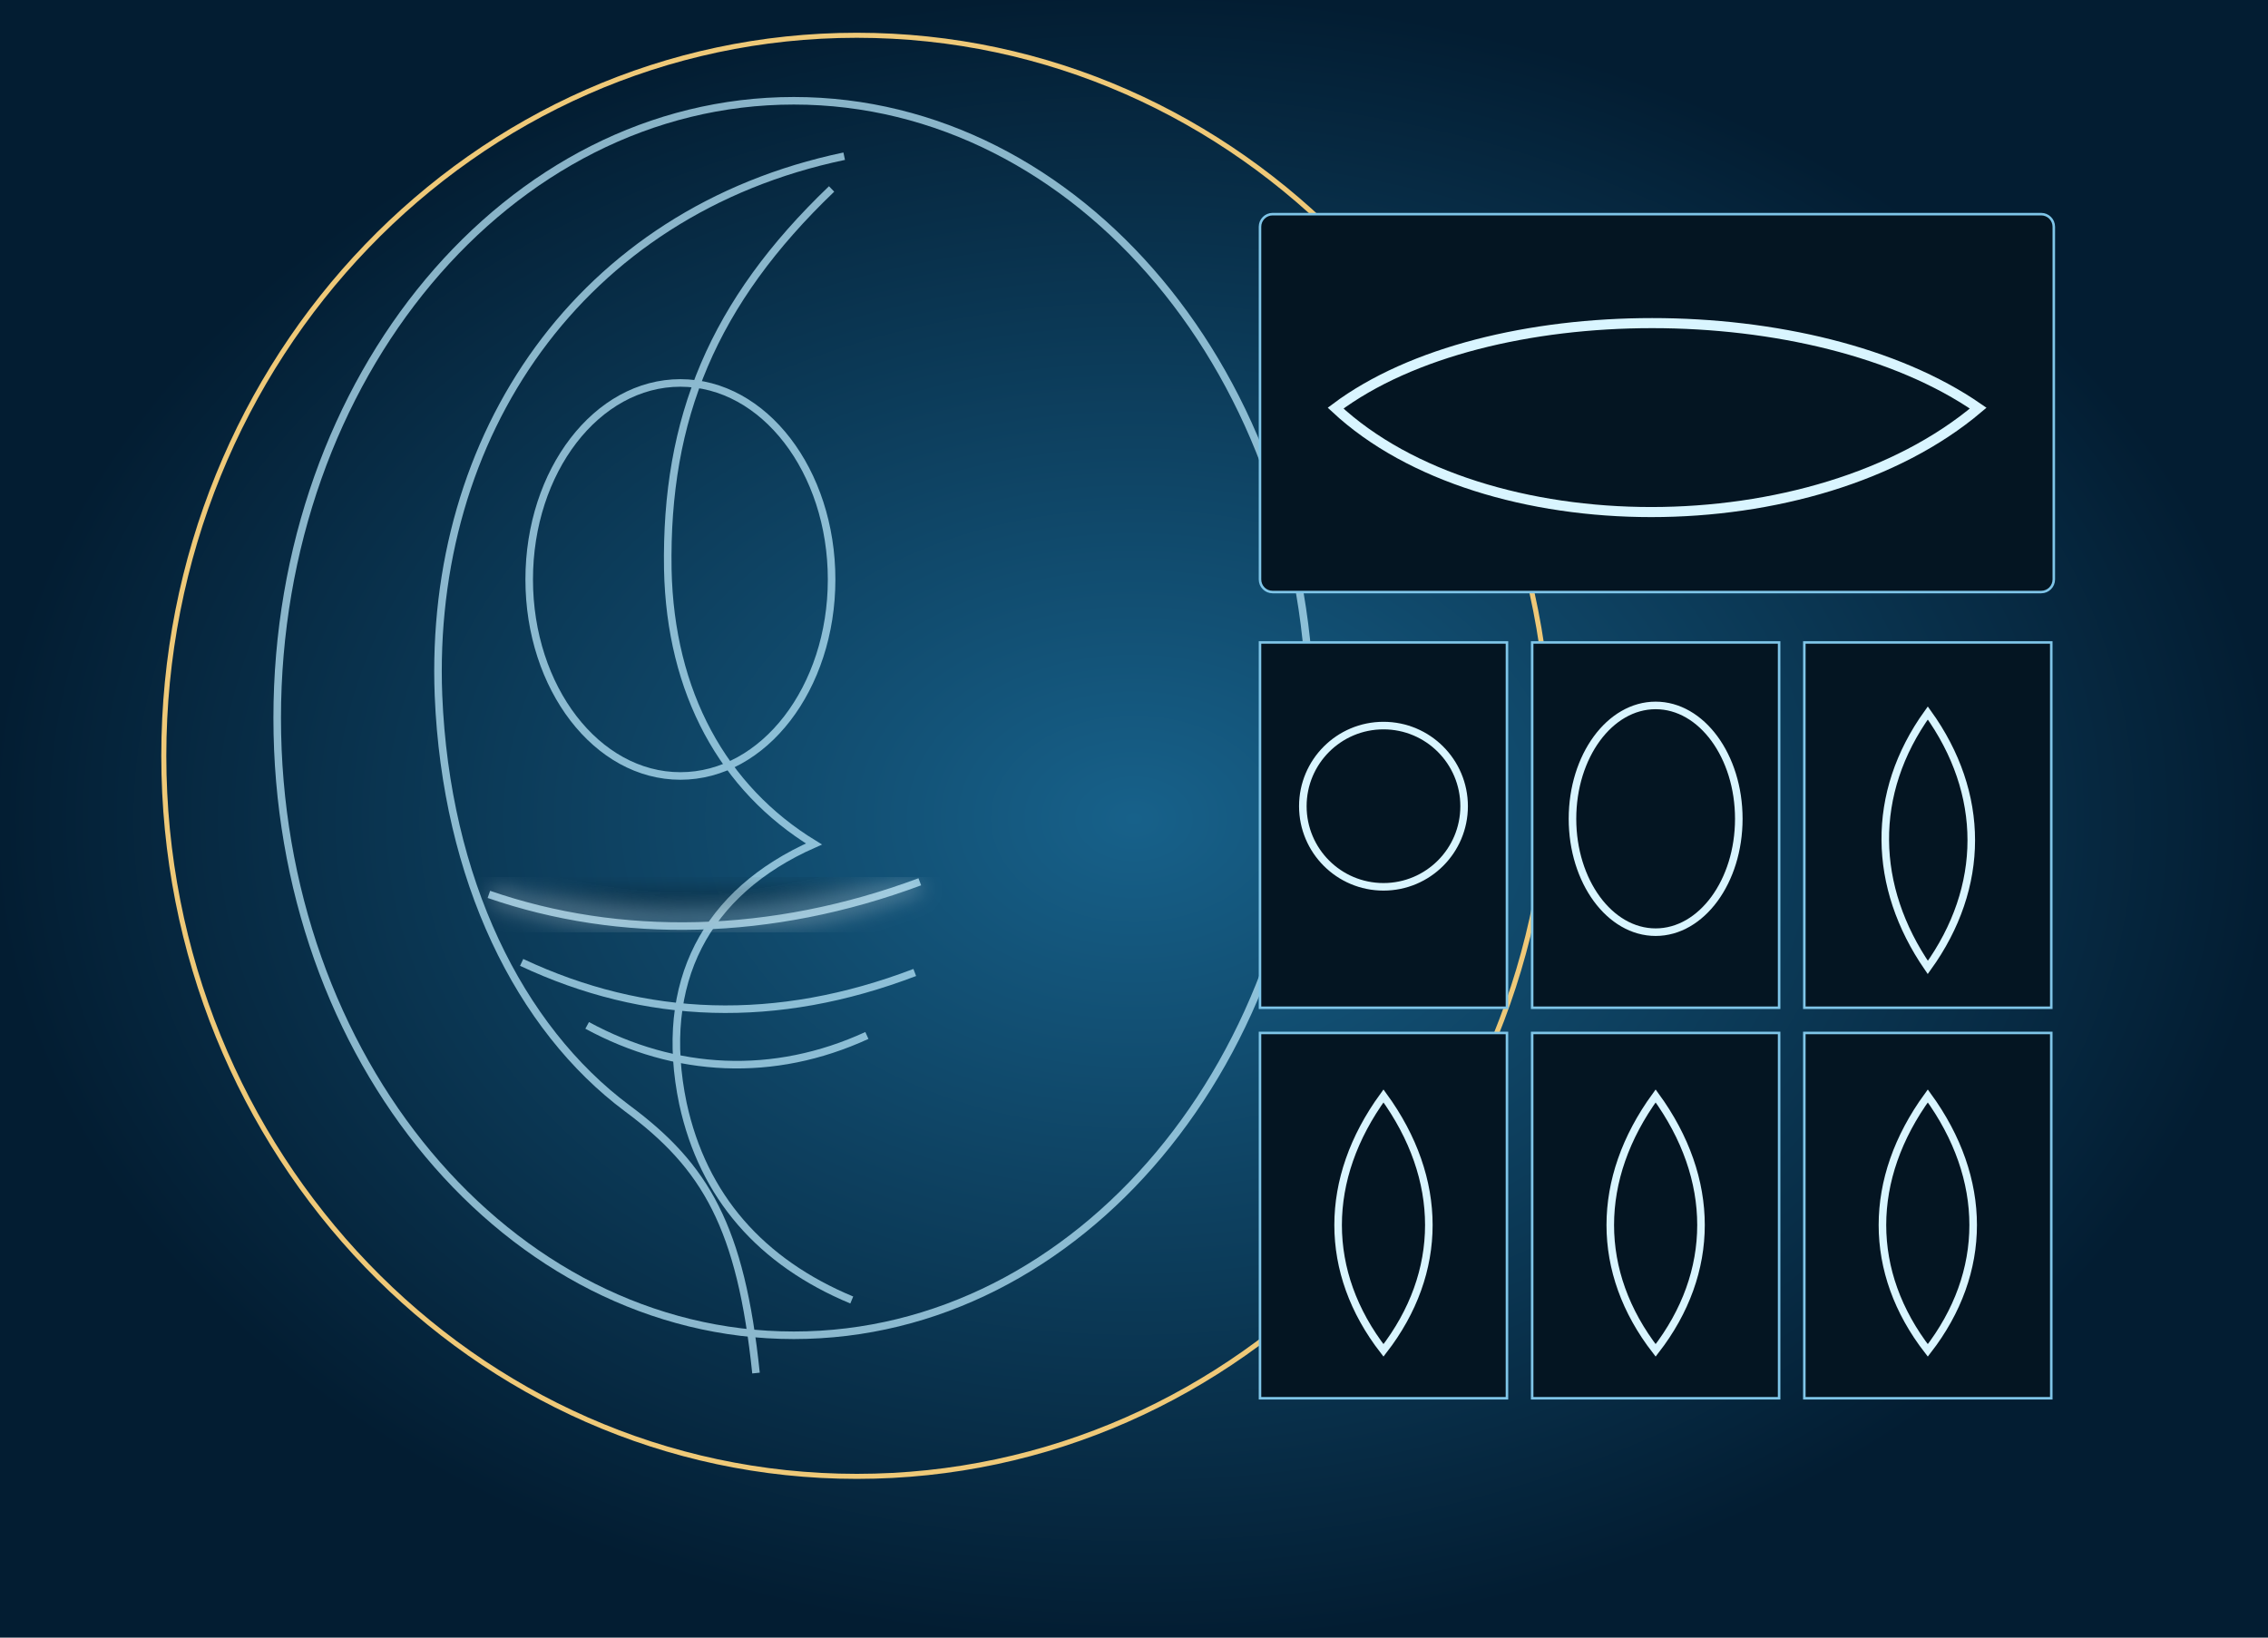
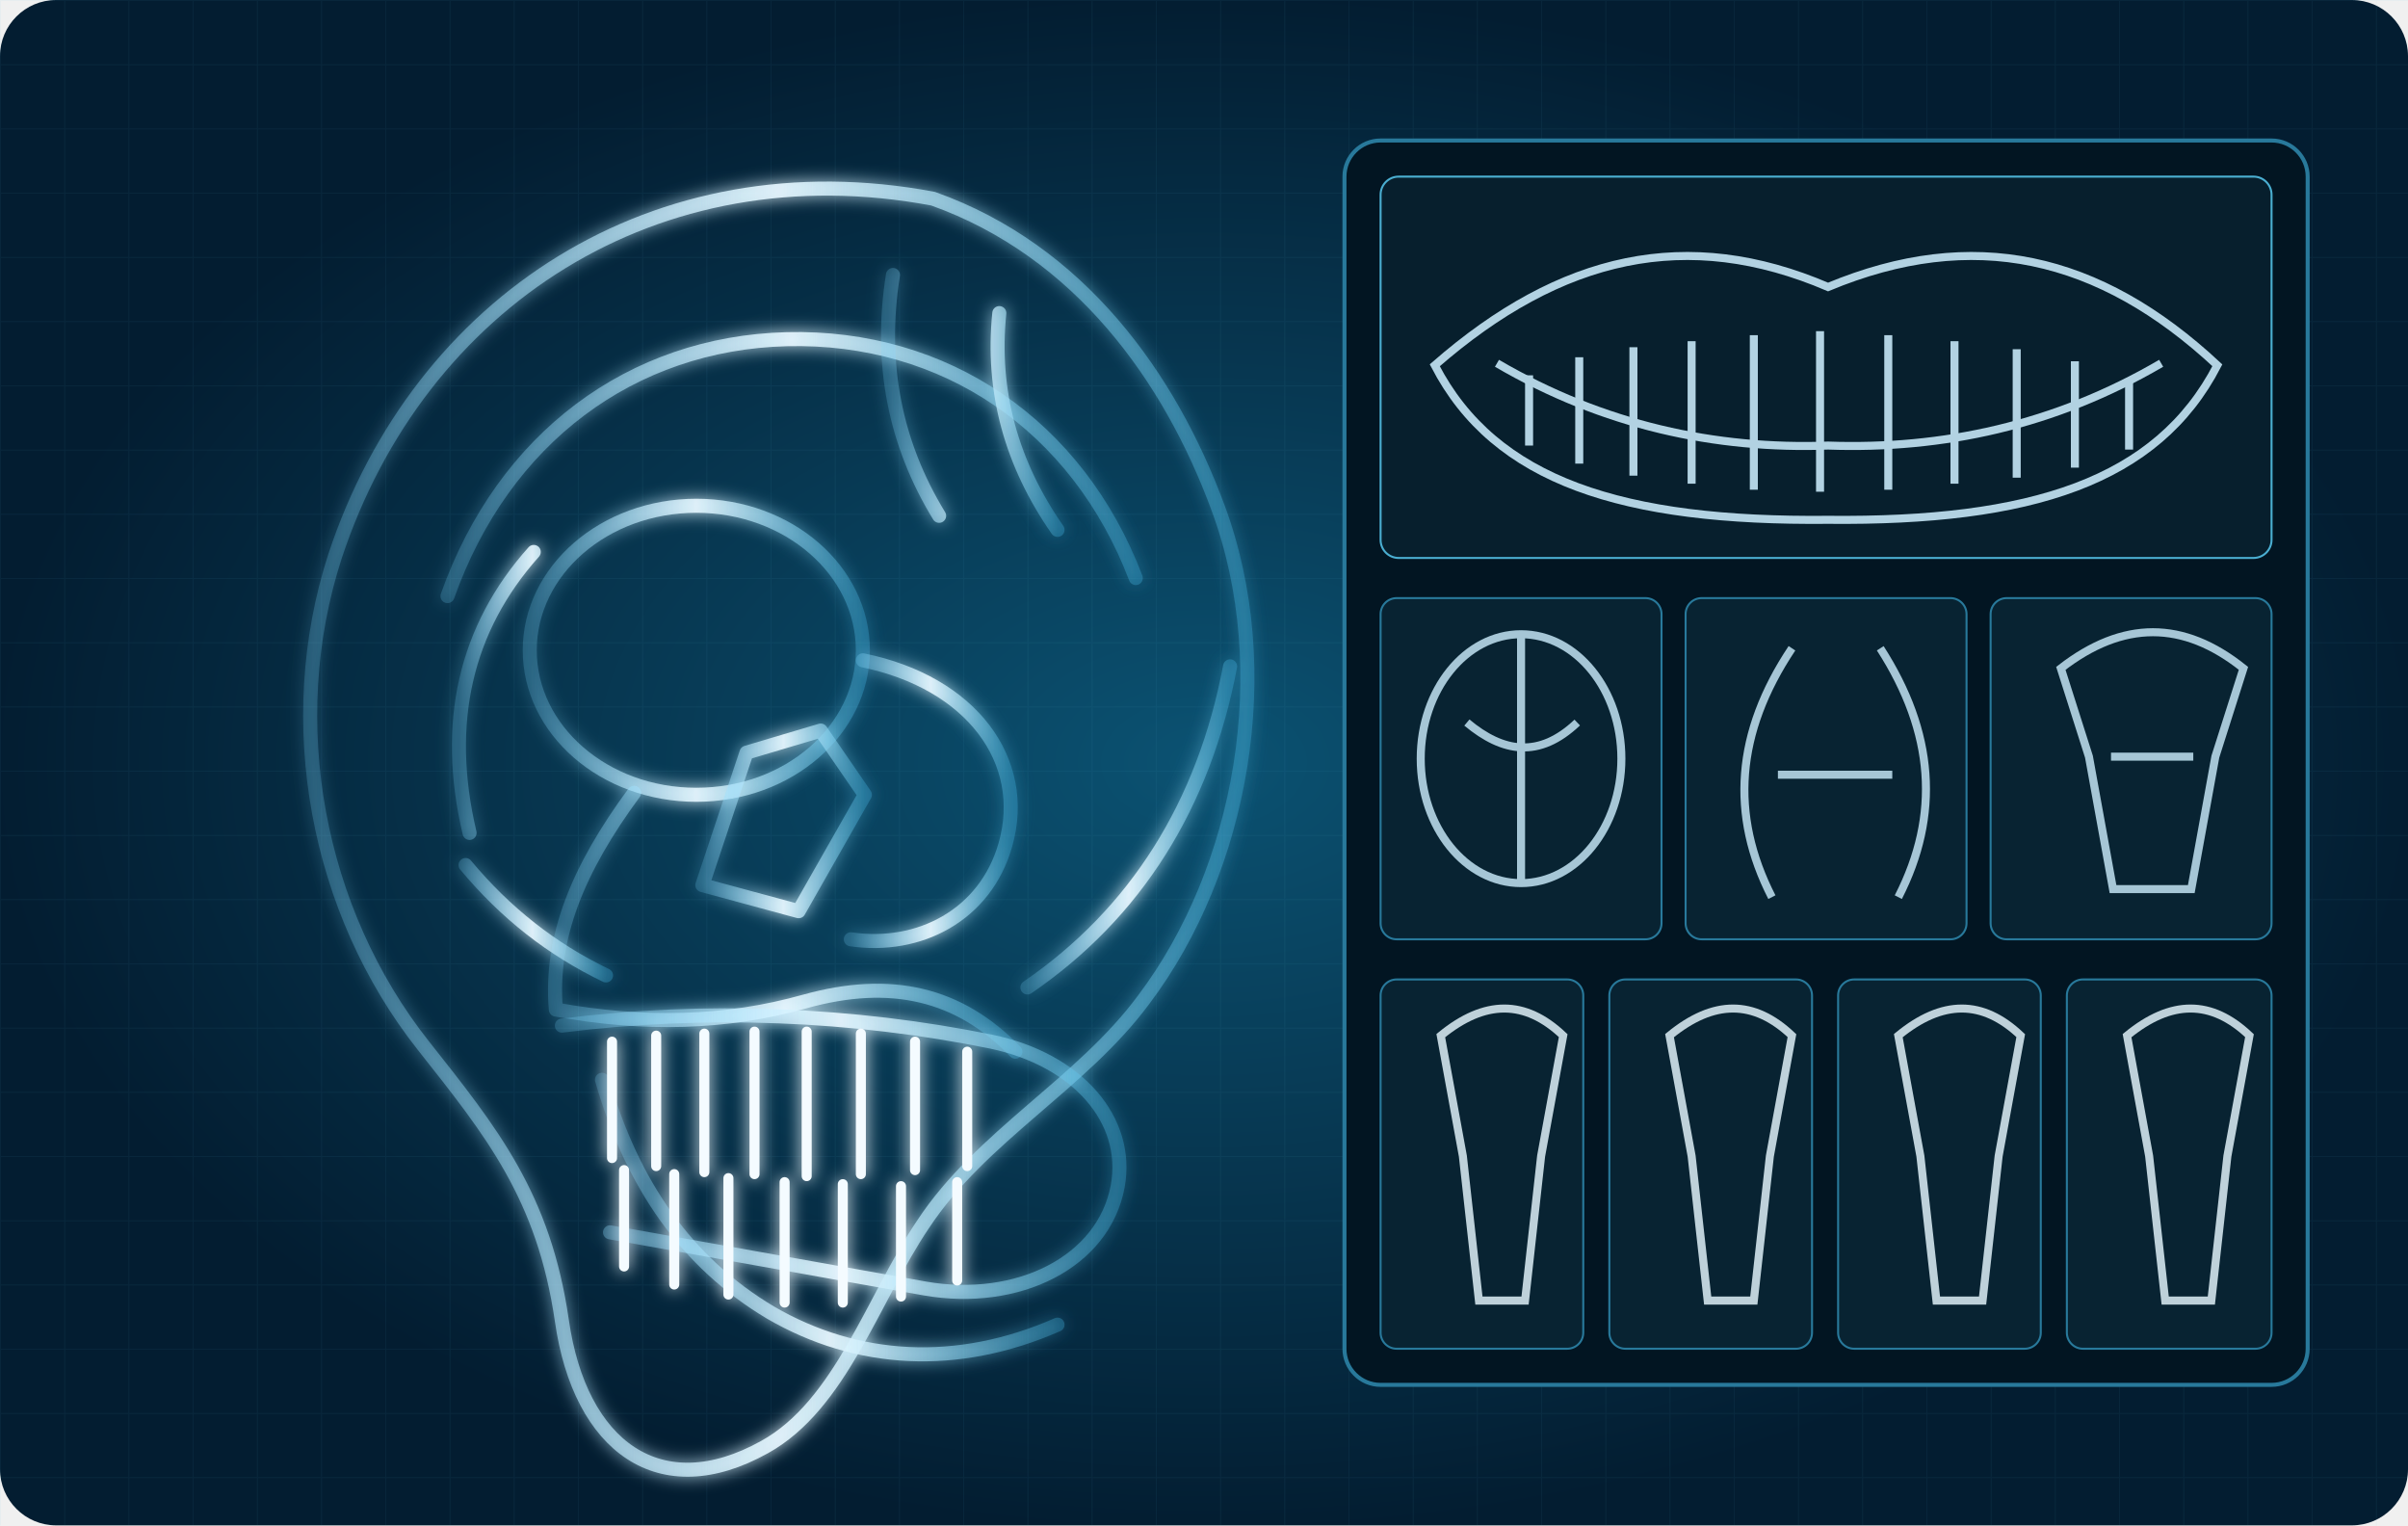
- <svg xmlns="http://www.w3.org/2000/svg" viewBox="0 0 900 650">
+ <svg xmlns="http://www.w3.org/2000/svg" viewBox="0 0 1200 760" role="img" aria-label="Ilustração radiológica odontológica de crânio e exames">
  <defs>
-     <radialGradient id="g">
-       <stop stop-color="#17618a" />
-       <stop offset="1" stop-color="#031d32" />
+     <radialGradient id="bg">
+       <stop stop-color="#0b5272" />
+       <stop offset="1" stop-color="#031d31" />
    </radialGradient>
-     <filter id="gl">
-       <feGaussianBlur stdDeviation="4" />
+     <linearGradient id="bone" x1="0" x2="1">
+       <stop stop-color="#7bd7ff" stop-opacity=".2" />
+       <stop offset=".5" stop-color="#e6f7ff" stop-opacity=".92" />
+       <stop offset="1" stop-color="#4bbce8" stop-opacity=".3" />
+     </linearGradient>
+     <filter id="glow">
+       <feGaussianBlur stdDeviation="4" result="b" />
+       <feMerge>
+         <feMergeNode in="b" />
+         <feMergeNode in="SourceGraphic" />
+       </feMerge>
    </filter>
+     <pattern id="grid" width="32" height="32" patternUnits="userSpaceOnUse">
+       <path d="M32 0H0V32" fill="none" stroke="#55bde5" stroke-opacity=".06" />
+     </pattern>
  </defs>
-   <rect width="900" height="650" fill="url(#g)" />
-   <g fill="none" stroke="#bcecff" stroke-width="3" opacity=".72">
-     <ellipse cx="315" cy="285" rx="205" ry="245" />
-     <path d="M335 62c-105 22-165 111-161 214 3 73 32 132 75 164 31 23 45 47 51 105m30-470c-47 45-66 91-65 151 1 49 22 87 58 109-43 19-62 55-52 103 8 37 31 63 67 78" />
-     <ellipse cx="270" cy="230" rx="60" ry="78" />
-     <path d="M194 355c52 18 112 17 171-5M207 382c49 23 101 25 156 4M233 407c35 19 74 21 111 4" />
+   <rect width="1200" height="760" rx="28" fill="url(#bg)" />
+   <rect width="1200" height="760" fill="url(#grid)" />
+   <g transform="translate(35 45)" fill="none" stroke="url(#bone)" stroke-width="7" stroke-linecap="round" stroke-linejoin="round" filter="url(#glow)">
+     <path d="M430 54C292 28 174 105 132 232c-27 83-9 177 44 244 34 43 60 75 69 137 9 63 49 92 101 63 38-21 54-74 79-111 29-44 79-70 110-112 49-65 67-164 37-245C548 143 503 80 430 54Z" />
+     <path d="M188 252c28-79 92-126 169-128 79-2 145 43 174 119" />
+     <ellipse cx="312" cy="279" rx="83" ry="72" />
+     <path d="M395 284c54 11 83 50 71 92-10 35-43 52-77 47" />
+     <path d="M281 350c-28 38-42 72-39 108 44 8 85 7 124-4 43-12 77-4 105 25" />
+     <path d="M245 466c72-9 145-6 214 8 43 9 69 39 63 72-7 38-50 59-96 51l-157-28" />
+     <path d="M265 493c15 52 42 91 84 116 43 25 93 28 143 6" />
+     <path d="M477 447c54-37 88-91 101-160" />
+     <path d="M410 92c-7 44 1 84 23 120M463 111c-4 39 6 75 29 108" />
+     <path d="M231 230c-34 38-45 85-32 140M197 386c20 24 43 42 70 55" />
+     <g stroke="#f4fbff" stroke-width="5">
+       <path d="M270 474v58M292 471v65M316 470v69M341 469v71M367 469v72M394 470v70M421 474v64M447 479v57" />
+       <path d="M276 538v48M301 540v55M328 542v58M356 544v60M385 545v59M414 546v55M442 544v49" />
+     </g>
+     <path d="M337 330l-22 66 48 13 33-58-22-32Z" />
  </g>
-   <g stroke="#efc978" fill="none" stroke-width="2">
-     <ellipse cx="340" cy="300" rx="275" ry="286" />
-   </g>
-   <g transform="translate(500 85)">
-     <rect width="315" height="150" rx="5" fill="#041522" stroke="#7fc5e8" />
-     <path d="M30 77c60-45 190-45 255 0-65 55-196 55-255 0z" fill="none" stroke="#d9f5ff" stroke-width="4" />
-     <g transform="translate(0 170)">
-       <rect width="98" height="145" fill="#041522" stroke="#7fc5e8" />
-       <rect x="108" width="98" height="145" fill="#041522" stroke="#7fc5e8" />
-       <rect x="216" width="98" height="145" fill="#041522" stroke="#7fc5e8" />
-       <circle cx="49" cy="65" r="32" fill="none" stroke="#d9f5ff" stroke-width="3" />
-       <ellipse cx="157" cy="70" rx="33" ry="45" fill="none" stroke="#d9f5ff" stroke-width="3" />
-       <path d="M265 28c-23 32-22 69 0 101 23-32 23-69 0-101z" fill="none" stroke="#d9f5ff" stroke-width="3" />
+   <g transform="translate(670 70)">
+     <rect width="480" height="620" rx="18" fill="#021522" stroke="#28799b" stroke-width="2" />
+     <rect x="18" y="18" width="444" height="190" rx="9" fill="#071f2d" stroke="#4aaed1" />
+     <g fill="none" stroke="#cdefff" stroke-width="4" opacity=".86">
+       <path d="M45 112c63-55 126-69 196-39 72-30 135-16 194 39-30 58-93 78-194 77-102 1-166-19-196-77Z" />
+       <path d="M76 111c53 31 109 43 165 41 57 2 113-10 166-41" />
+       <path d="M92 117v35m25-44v53m27-58v64m29-67v71m31-74v77m33-79v80m34-78v77m33-74v71m31-67v64m29-58v53m27-44v35" />
    </g>
-     <g transform="translate(0 325)">
-       <rect width="98" height="145" fill="#041522" stroke="#7fc5e8" />
-       <rect x="108" width="98" height="145" fill="#041522" stroke="#7fc5e8" />
-       <rect x="216" width="98" height="145" fill="#041522" stroke="#7fc5e8" />
-       <path d="M49 25c-24 33-24 70 0 101 24-31 24-68 0-101zM157 25c-24 33-24 70 0 101 24-31 24-68 0-101zM265 25c-24 33-24 70 0 101 24-31 24-68 0-101z" fill="none" stroke="#d9f5ff" stroke-width="3" />
+     <g transform="translate(18 228)">
+       <rect width="140" height="170" rx="8" fill="#082332" stroke="#28799b" />
+       <rect x="152" width="140" height="170" rx="8" fill="#082332" stroke="#28799b" />
+       <rect x="304" width="140" height="170" rx="8" fill="#082332" stroke="#28799b" />
+       <g fill="none" stroke="#cdefff" stroke-width="4" opacity=".8">
+         <ellipse cx="70" cy="80" rx="50" ry="62" />
+         <path d="M43 62c18 15 36 18 55 0M70 18v125" />
+         <path d="M205 25c-28 42-31 83-10 124m54-124c27 42 30 83 9 124M198 88h57" />
+         <path d="M339 35c31-24 61-24 91 0l-14 44-12 66h-39l-12-66Z" />
+         <path d="M364 79h41" />
+       </g>
+     </g>
+     <g transform="translate(18 418)" fill="#082332" stroke="#28799b">
+       <rect width="101" height="184" rx="8" />
+       <rect x="114" width="101" height="184" rx="8" />
+       <rect x="228" width="101" height="184" rx="8" />
+       <rect x="342" width="102" height="184" rx="8" />
+     </g>
+     <g transform="translate(18 418)" fill="none" stroke="#e7f8ff" stroke-width="4" opacity=".82">
+       <path d="M30 28c22-18 42-18 61 0L80 88l-8 72H49l-8-72Z" />
+       <path d="M144 28c22-18 42-18 61 0l-11 60-8 72h-23l-8-72Z" />
+       <path d="M258 28c22-18 42-18 61 0l-11 60-8 72h-23l-8-72Z" />
+       <path d="M372 28c22-18 42-18 61 0l-11 60-8 72h-23l-8-72Z" />
    </g>
  </g>
-   <g opacity=".25" filter="url(#gl)" stroke="#fff" stroke-width="8">
-     <path d="M195 355c55 18 112 18 170-5" />
-   </g>
</svg>
